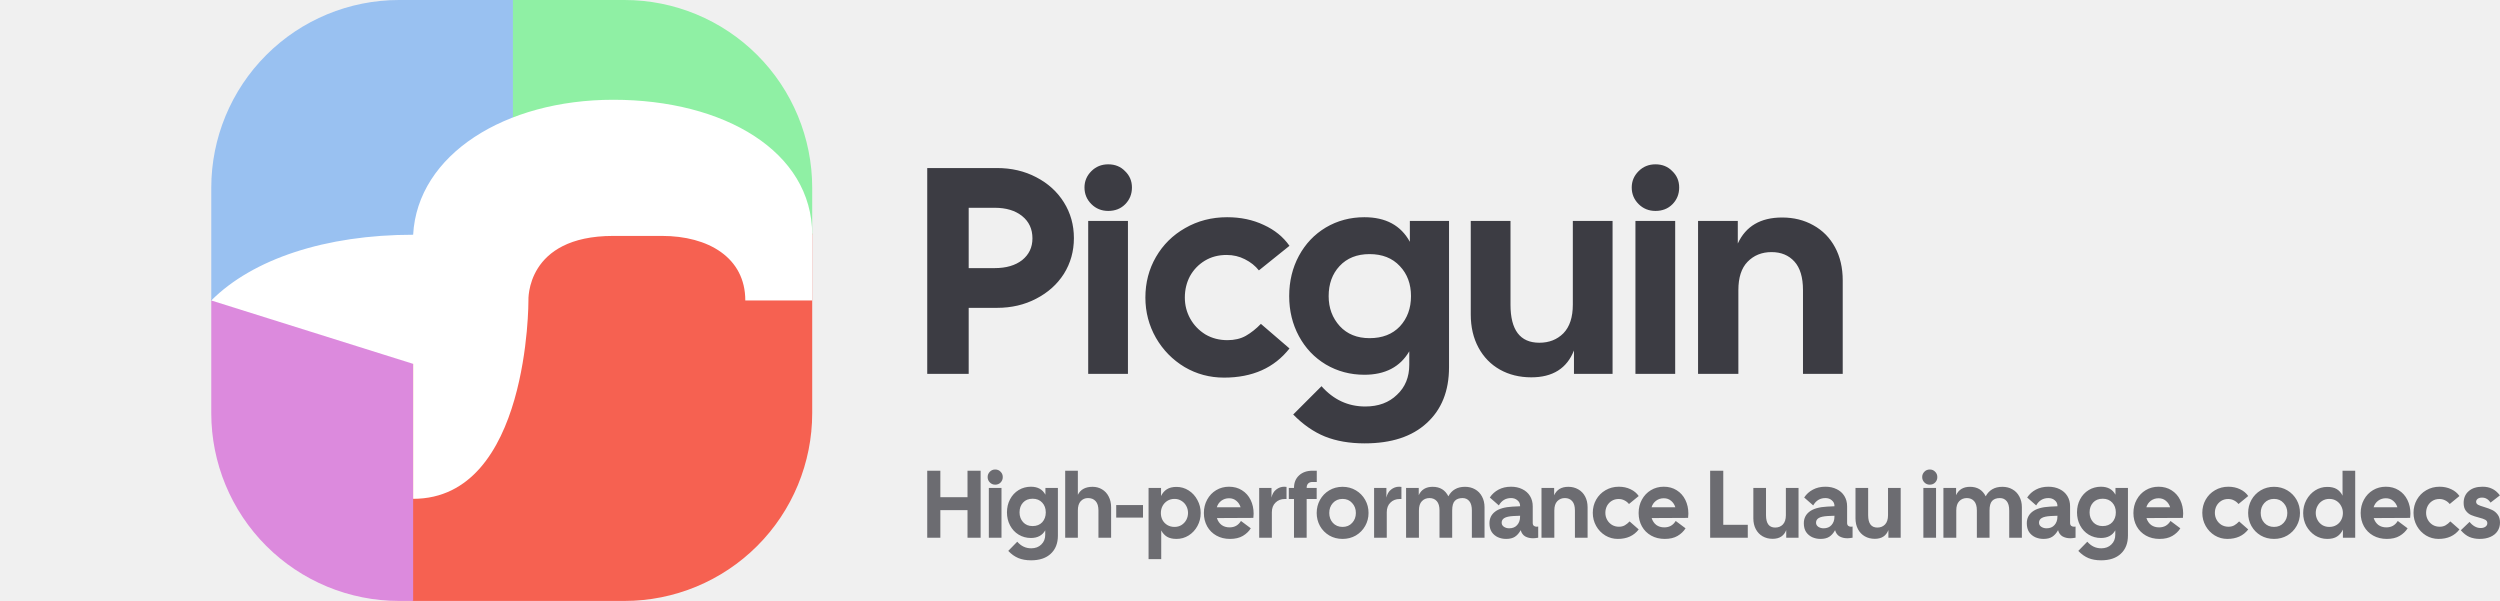
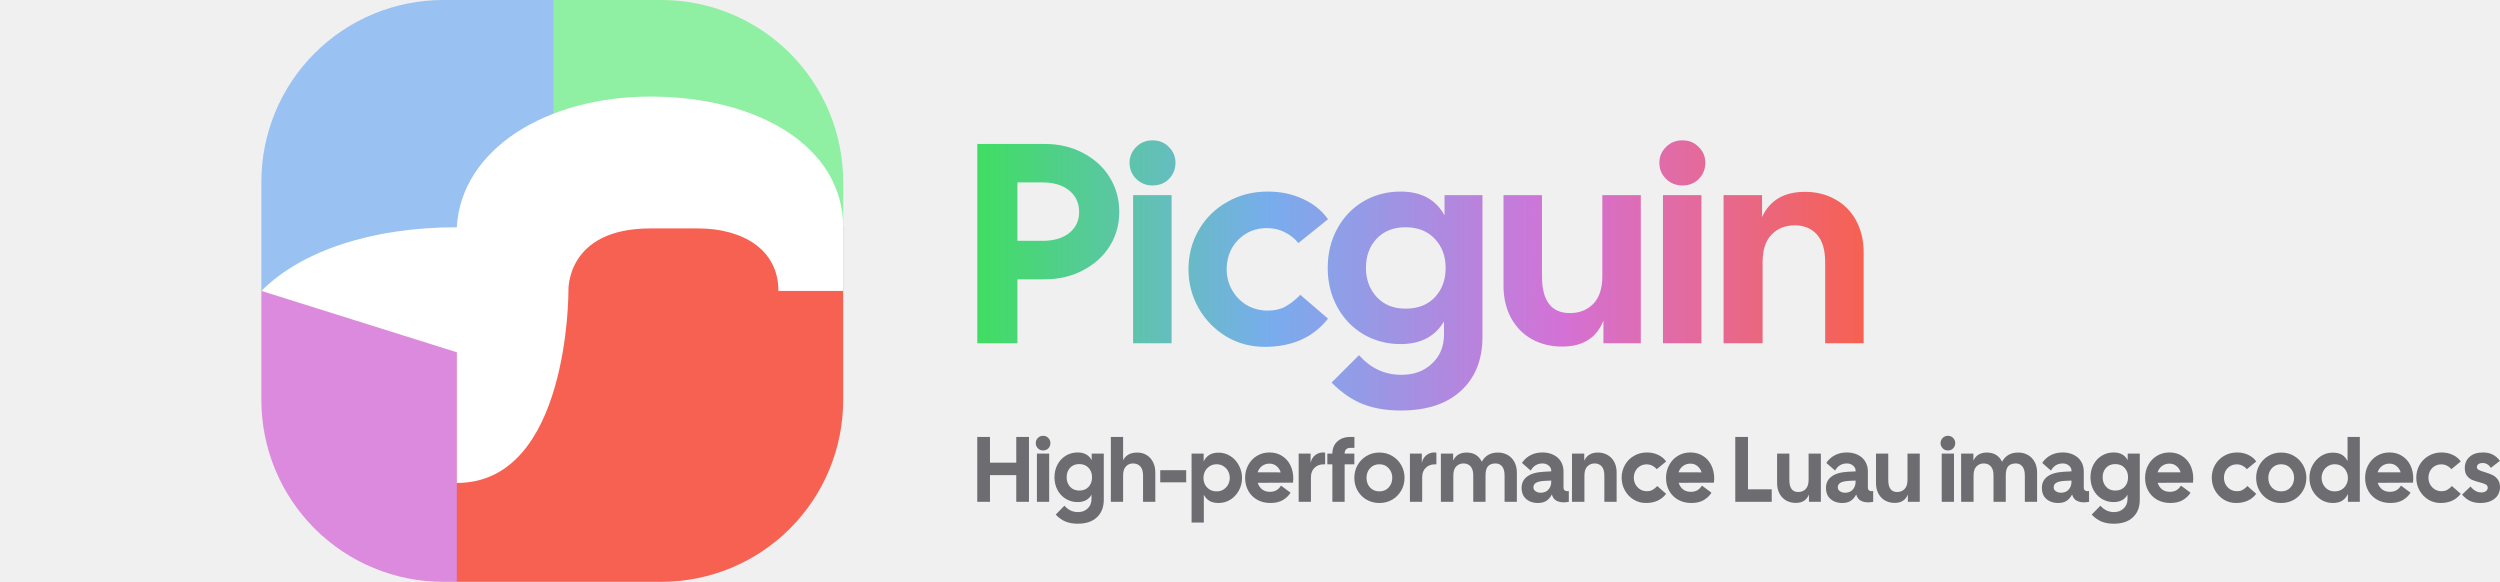
- <svg xmlns="http://www.w3.org/2000/svg" width="2130" height="512" version="1.1" viewBox="0 0 2130 512" xml:space="preserve">
-   <g id="logo" transform="matrix(.25 0 0 .25 180 0)" stroke-miterlimit="2" stroke-width="0">
+ <svg xmlns="http://www.w3.org/2000/svg" width="2200" height="512" version="1.1" viewBox="0 0 2200 512" xml:space="preserve">
+   <defs>
+     <linearGradient id="linearGradient3" x1="860" x2="1640" y1="242.38" y2="242.38" gradientUnits="userSpaceOnUse">
+       <stop stop-color="#40dd62" offset="0" />
+       <stop stop-color="#78aded" offset=".33" />
+       <stop stop-color="#d471d6" offset=".66" />
+       <stop stop-color="#f66151" offset="1" />
+     </linearGradient>
+   </defs>
+   <g id="logo" transform="matrix(.25 0 0 .25 230 0)" stroke-miterlimit="2" stroke-width="0">
    <g id="channels">
      <path d="m684 796v1252h724c169.74 0 332.53-67.428 452.55-187.45 120.02-120.02 187.45-282.81 187.45-452.55v-612z" fill="#f66151" style="paint-order:markers stroke fill" />
      <path d="m0 1020v388c0 169.74 67.428 332.53 187.45 452.55 120.02 120.02 282.81 187.45 452.55 187.45h48v-1028z" fill="#dc8add" style="paint-order:markers stroke fill" />
      <path d="m1024 0v800h1024v-160c0-169.74-67.428-332.53-187.45-452.55-120.02-120.02-282.81-187.45-452.55-187.45z" fill="#8ff0a4" style="paint-order:markers stroke fill" />
      <path d="m 0,640 v 384 H 1028 V 0 H 640 C 470.26,0 307.47,67.428 187.45,187.45 67.43,307.47 0,470.26 0,640 Z" fill="#99c1f1" style="paint-order:markers stroke fill" />
    </g>
    <path id="icon" d="m1370 340c-368.6 0-667.09 186.39-682 460-298.48 0-546.69 82.692-688 224l688 216v460c396.37 0 392.89-676 392.89-676s-10.426-220 289.11-220h166c157.58 0 284 73.647 284 220h228v-224c0-283.65-299.8-460-678-460z" fill="#fff" style="paint-order:markers stroke fill" />
  </g>
-   <path id="tagline" transform="scale(.98964 1.0105)" d="m798.27 396.88h11.297v22.358h23.378v-22.358h11.297v56.483h-11.297v-23.221h-23.378v23.221h-11.297zm53.031 14.513h10.904v41.97h-10.904zm5.491-2.746q-2.746 0-4.628-1.883t-1.883-4.55q0-2.589 1.883-4.472 1.883-1.883 4.628-1.883 2.824 0 4.628 1.883 1.883 1.804 1.883 4.472 0 2.746-1.883 4.628-1.804 1.804-4.628 1.804zm30.83 63.779q-6.197 0-10.904-1.883-4.628-1.883-8.708-6.041l7.766-7.766q4.942 5.57 12.003 5.57 5.413 0 8.708-3.216 3.373-3.138 3.373-8.237v-3.687q-3.765 6.433-12.316 6.433-5.805 0-10.591-2.824-4.707-2.824-7.374-7.766-2.667-4.942-2.667-10.983 0-6.119 2.667-11.061t7.374-7.766q4.785-2.824 10.591-2.824 8.786 0 12.473 6.747v-5.727h10.747v40.166q0 9.728-6.119 15.298-6.041 5.57-17.023 5.57zm1.334-28.869q5.256 0 8.316-3.216 3.059-3.295 3.059-8.316t-3.059-8.237q-3.059-3.295-8.316-3.295-5.178 0-8.237 3.295-2.981 3.216-2.981 8.237 0 4.864 3.059 8.237 3.059 3.295 8.159 3.295zm28.085-46.677h10.904v20.318q3.452-6.747 12.63-6.747 4.55 0 8.159 2.118 3.687 2.118 5.727 6.041 2.118 3.922 2.118 9.1v25.653h-10.904v-22.985q0-5.256-2.432-7.845-2.353-2.589-6.59-2.589-3.765 0-6.276 2.667-2.432 2.589-2.432 7.766v22.985h-10.904zm43.931 28.948h23.064v10.591h-23.064zm27.849-14.435h10.747v6.825q1.804-3.687 4.942-5.648 3.216-2.04 8.394-2.04 5.648 0 10.434 2.981 4.785 2.981 7.531 8.08 2.824 5.021 2.824 10.983t-2.824 10.983q-2.746 4.942-7.531 7.923-4.785 2.903-10.434 2.903-5.021 0-8.159-1.804-3.138-1.883-5.021-5.335v24.162h-10.904zm22.358 32.87q3.373 0 5.962-1.569 2.667-1.647 4.158-4.315 1.49-2.746 1.49-5.884 0-3.216-1.49-5.884-1.491-2.746-4.158-4.315-2.589-1.647-5.962-1.647-3.53 0-6.197 1.647-2.667 1.647-4.158 4.393-1.412 2.667-1.412 5.884t1.412 5.884q1.49 2.667 4.158 4.236 2.667 1.569 6.197 1.569zm47.775 10.12q-6.668 0-11.767-2.824t-7.923-7.766q-2.824-5.021-2.824-11.218 0-6.276 2.824-11.297 2.824-5.099 7.766-8.002 4.942-2.903 11.061-2.903 6.354 0 11.14 2.981 4.864 2.981 7.453 8.159t2.589 11.532q0 1.804-0.235 3.609l-31.38 0.157q1.255 3.765 4.001 5.805 2.824 2.04 6.904 2.04 3.216 0 5.648-1.334t4.158-4.079l8.472 6.197q-2.432 3.844-6.904 6.433-4.393 2.51-10.983 2.51zm9.1-26.673q-1.02-3.295-3.609-5.413-2.589-2.197-6.354-2.197-3.766 0-6.668 2.118-2.824 2.118-3.844 5.491zm16.004-16.317h10.59v8.159q0.941-4.393 4.001-6.747 3.138-2.432 6.982-2.432 0.706 0 1.961 0.157v10.198h-1.49q-4.864 0-8.002 3.059-3.138 2.981-3.138 8.159v21.417h-10.904zm29.967 0q0-6.59 4.315-10.512 4.393-4.001 11.61-4.001h3.687v9.492h-3.687q-2.432 0-3.765 1.334-1.255 1.255-1.255 3.687h8.629v9.335h-8.629v32.635h-10.904v-32.635h-4.472v-9.335zm41.813 42.99q-6.354 0-11.454-2.903-5.099-2.981-8.002-8.002-2.824-5.021-2.824-10.983t2.824-10.983q2.903-5.099 8.002-8.08 5.099-2.981 11.454-2.981 6.354 0 11.454 2.981 5.099 2.981 8.002 8.002 2.903 5.021 2.903 11.061 0 5.962-2.903 10.983-2.903 5.021-8.002 8.002-5.099 2.903-11.454 2.903zm0-10.12q5.099 0 8.237-3.373 3.216-3.373 3.216-8.394 0-5.021-3.216-8.394-3.138-3.452-8.237-3.452-5.099 0-8.316 3.452-3.138 3.373-3.138 8.394 0 5.021 3.138 8.394 3.216 3.373 8.316 3.373zm27.143-32.87h10.591v8.159q0.941-4.393 4.001-6.747 3.138-2.432 6.982-2.432 0.706 0 1.961 0.157v10.198h-1.49q-4.864 0-8.002 3.059-3.138 2.981-3.138 8.159v21.417h-10.904zm27.536 0h10.904v6.119q3.295-7.06 12.003-7.06 9.414 0 13.493 8.002 2.197-4.001 5.727-5.962 3.53-2.04 8.629-2.04 4.864 0 8.629 2.118 3.844 2.118 5.962 6.041 2.197 3.922 2.197 9.1v25.653h-10.904v-22.985q0-5.256-2.197-7.845-2.196-2.589-5.805-2.589-4.393 0-6.668 2.353t-2.275 8.08v22.985h-10.904v-22.985q0-5.256-2.353-7.845-2.353-2.589-6.276-2.589-4.001 0-6.59 2.667-2.51 2.589-2.51 7.766v22.985h-11.061zm86.137 42.99q-3.765 0-7.06-1.412-3.295-1.49-5.335-4.393-1.961-2.981-1.961-7.374 0-6.197 4.864-9.806 4.864-3.687 14.984-4.236l6.511-0.314v-0.471q0-2.746-2.275-4.55-2.197-1.883-5.491-1.883-6.904 0-10.512 6.197l-7.766-6.668q2.903-4.315 7.531-6.668 4.628-2.432 10.748-2.432 5.413 0 9.649 2.04 4.315 2.04 6.668 5.805 2.353 3.765 2.353 8.629v14.042q0 1.726 1.02 2.51 1.02 0.706 2.432 0.706 0.471 0 1.255-0.157v9.414q-2.824 0.471-4.472 0.471-3.844 0-6.747-1.569-2.824-1.647-3.844-5.256-2.118 3.765-5.021 5.57-2.824 1.804-7.531 1.804zm2.589-8.943q4.472 0 6.904-2.746 2.51-2.746 2.51-6.982v-0.863l-5.727 0.235q-5.491 0.314-7.845 1.726-2.275 1.334-2.275 3.922 0 2.118 1.961 3.452 2.04 1.255 4.471 1.255zm27.849-34.047h10.904v6.197q3.295-7.139 12.16-7.139 4.785 0 8.551 2.118 3.844 2.118 5.962 6.041t2.118 9.1v25.653h-10.904v-22.985q0-5.256-2.353-7.845t-6.276-2.589q-4.001 0-6.59 2.667-2.51 2.589-2.51 7.766v22.985h-11.061zm65.74 42.99q-5.884 0-10.826-2.903-4.942-2.981-7.845-8.002-2.903-5.099-2.903-11.061 0-6.119 2.903-11.14 2.903-5.021 8.002-7.923 5.178-2.981 11.532-2.981 5.57 0 10.041 2.118 4.472 2.04 7.06 5.727l-8.394 6.747q-1.491-1.883-3.844-3.059-2.275-1.177-5.021-1.177-3.373 0-5.962 1.569-2.589 1.569-4.079 4.236-1.412 2.667-1.412 5.884 0 3.138 1.491 5.805 1.49 2.667 4.158 4.315 2.667 1.569 6.04 1.569 2.903 0 5.021-1.177 2.197-1.255 4.158-3.295l7.845 6.747q-6.276 8.002-17.965 8.002zm40.401 0q-6.668 0-11.767-2.824t-7.923-7.766q-2.824-5.021-2.824-11.218 0-6.276 2.824-11.297 2.824-5.099 7.766-8.002 4.942-2.903 11.061-2.903 6.354 0 11.14 2.981 4.864 2.981 7.453 8.159t2.589 11.532q0 1.804-0.235 3.609l-31.38 0.157q1.255 3.765 4.001 5.805 2.824 2.04 6.904 2.04 3.216 0 5.648-1.334t4.158-4.079l8.472 6.197q-2.432 3.844-6.904 6.433-4.393 2.51-10.983 2.51zm9.1-26.673q-1.02-3.295-3.609-5.413-2.589-2.197-6.354-2.197-3.766 0-6.668 2.118-2.824 2.118-3.844 5.491zm29.968-30.83h11.297v45.579h21.103v10.904h-32.399zm53.816 57.425q-4.864 0-8.629-2.118-3.766-2.118-5.884-6.041t-2.118-9.1v-25.653h10.904v22.985q0 10.434 7.923 10.434 4.001 0 6.59-2.589 2.589-2.667 2.589-7.845v-22.985h10.904v41.97h-10.591v-6.433q-2.903 7.374-11.689 7.374zm41.186 0.078q-3.765 0-7.06-1.412-3.295-1.49-5.335-4.393-1.961-2.981-1.961-7.374 0-6.197 4.864-9.806 4.864-3.687 14.984-4.236l6.511-0.314v-0.471q0-2.746-2.275-4.55-2.196-1.883-5.491-1.883-6.904 0-10.512 6.197l-7.766-6.668q2.903-4.315 7.531-6.668 4.628-2.432 10.748-2.432 5.413 0 9.649 2.04 4.315 2.04 6.668 5.805 2.353 3.765 2.353 8.629v14.042q0 1.726 1.02 2.51 1.02 0.706 2.432 0.706 0.471 0 1.255-0.157v9.414q-2.824 0.471-4.472 0.471-3.844 0-6.747-1.569-2.824-1.647-3.844-5.256-2.118 3.765-5.021 5.57-2.824 1.804-7.531 1.804zm2.589-8.943q4.472 0 6.904-2.746 2.51-2.746 2.51-6.982v-0.863l-5.727 0.235q-5.491 0.314-7.845 1.726-2.275 1.334-2.275 3.922 0 2.118 1.961 3.452 2.04 1.255 4.472 1.255zm44.167 8.865q-4.864 0-8.629-2.118-3.766-2.118-5.884-6.041t-2.118-9.1v-25.653h10.904v22.985q0 10.434 7.923 10.434 4.001 0 6.59-2.589 2.589-2.667 2.589-7.845v-22.985h10.904v41.97h-10.591v-6.433q-2.903 7.374-11.689 7.374zm41.813-42.911h10.904v41.97h-10.904zm5.491-2.746q-2.746 0-4.628-1.883t-1.883-4.55q0-2.589 1.883-4.472 1.883-1.883 4.628-1.883 2.824 0 4.628 1.883 1.883 1.804 1.883 4.472 0 2.746-1.883 4.628-1.804 1.804-4.628 1.804zm11.767 2.746h10.904v6.119q3.295-7.06 12.003-7.06 9.414 0 13.493 8.002 2.196-4.001 5.727-5.962 3.53-2.04 8.629-2.04 4.864 0 8.629 2.118 3.844 2.118 5.962 6.041 2.196 3.922 2.196 9.1v25.653h-10.904v-22.985q0-5.256-2.197-7.845t-5.805-2.589q-4.393 0-6.668 2.353t-2.275 8.08v22.985h-10.904v-22.985q0-5.256-2.353-7.845-2.353-2.589-6.276-2.589-4.001 0-6.59 2.667-2.51 2.589-2.51 7.766v22.985h-11.061zm86.137 42.99q-3.765 0-7.06-1.412-3.295-1.49-5.335-4.393-1.961-2.981-1.961-7.374 0-6.197 4.864-9.806 4.864-3.687 14.984-4.236l6.511-0.314v-0.471q0-2.746-2.275-4.55-2.197-1.883-5.491-1.883-6.904 0-10.512 6.197l-7.766-6.668q2.903-4.315 7.531-6.668 4.628-2.432 10.748-2.432 5.413 0 9.649 2.04 4.315 2.04 6.668 5.805 2.353 3.765 2.353 8.629v14.042q0 1.726 1.02 2.51 1.02 0.706 2.432 0.706 0.471 0 1.255-0.157v9.414q-2.824 0.471-4.472 0.471-3.844 0-6.747-1.569-2.824-1.647-3.844-5.256-2.118 3.765-5.021 5.57-2.824 1.804-7.531 1.804zm2.589-8.943q4.472 0 6.904-2.746 2.51-2.746 2.51-6.982v-0.863l-5.727 0.235q-5.491 0.314-7.845 1.726-2.275 1.334-2.275 3.922 0 2.118 1.961 3.452 2.04 1.255 4.471 1.255zm46.991 26.986q-6.197 0-10.904-1.883-4.628-1.883-8.708-6.041l7.766-7.766q4.942 5.57 12.003 5.57 5.413 0 8.708-3.216 3.373-3.138 3.373-8.237v-3.687q-3.765 6.433-12.316 6.433-5.805 0-10.591-2.824-4.707-2.824-7.374-7.766-2.667-4.942-2.667-10.983 0-6.119 2.667-11.061 2.667-4.942 7.374-7.766 4.785-2.824 10.591-2.824 8.786 0 12.473 6.747v-5.727h10.748v40.166q0 9.728-6.119 15.298-6.041 5.57-17.023 5.57zm1.334-28.869q5.256 0 8.316-3.216 3.059-3.295 3.059-8.316t-3.059-8.237q-3.059-3.295-8.316-3.295-5.178 0-8.237 3.295-2.981 3.216-2.981 8.237 0 4.864 3.059 8.237 3.059 3.295 8.159 3.295zm49.03 10.826q-6.668 0-11.767-2.824-5.099-2.824-7.923-7.766-2.824-5.021-2.824-11.218 0-6.276 2.824-11.297 2.824-5.099 7.766-8.002 4.942-2.903 11.061-2.903 6.354 0 11.14 2.981 4.864 2.981 7.453 8.159t2.589 11.532q0 1.804-0.235 3.609l-31.38 0.157q1.255 3.765 4.001 5.805 2.824 2.04 6.904 2.04 3.216 0 5.648-1.334 2.432-1.334 4.158-4.079l8.473 6.197q-2.432 3.844-6.904 6.433-4.393 2.51-10.983 2.51zm9.1-26.673q-1.02-3.295-3.609-5.413-2.589-2.197-6.354-2.197-3.765 0-6.668 2.118-2.824 2.118-3.844 5.491zm49.266 26.673q-5.884 0-10.826-2.903-4.942-2.981-7.845-8.002-2.903-5.099-2.903-11.061 0-6.119 2.903-11.14 2.903-5.021 8.002-7.923 5.178-2.981 11.532-2.981 5.57 0 10.041 2.118 4.472 2.04 7.06 5.727l-8.394 6.747q-1.491-1.883-3.844-3.059-2.275-1.177-5.021-1.177-3.373 0-5.962 1.569-2.589 1.569-4.079 4.236-1.412 2.667-1.412 5.884 0 3.138 1.491 5.805 1.49 2.667 4.158 4.315 2.667 1.569 6.04 1.569 2.903 0 5.021-1.177 2.197-1.255 4.158-3.295l7.845 6.747q-6.276 8.002-17.965 8.002zm40.166 0q-6.354 0-11.454-2.903-5.099-2.981-8.002-8.002-2.824-5.021-2.824-10.983t2.824-10.983q2.903-5.099 8.002-8.08 5.099-2.981 11.454-2.981 6.354 0 11.454 2.981 5.099 2.981 8.002 8.002 2.903 5.021 2.903 11.061 0 5.962-2.903 10.983-2.903 5.021-8.002 8.002-5.099 2.903-11.454 2.903zm0-10.12q5.099 0 8.237-3.373 3.216-3.373 3.216-8.394 0-5.021-3.216-8.394-3.138-3.452-8.237-3.452-5.099 0-8.316 3.452-3.138 3.373-3.138 8.394 0 5.021 3.138 8.394 3.216 3.373 8.316 3.373zm45.814 10.12q-5.648 0-10.434-2.903-4.707-2.981-7.531-7.923-2.746-5.021-2.746-10.983t2.746-10.983q2.824-5.099 7.531-8.08 4.785-2.981 10.434-2.981 5.099 0 8.237 1.883 3.138 1.883 4.942 5.491v-21.024h10.904v56.483h-10.591v-6.825q-1.804 3.765-5.021 5.805-3.138 2.04-8.473 2.04zm1.726-10.12q3.53 0 6.197-1.569 2.667-1.569 4.079-4.236 1.49-2.667 1.49-5.884t-1.49-5.884q-1.412-2.746-4.079-4.393-2.667-1.647-6.197-1.647-3.373 0-6.041 1.647-2.589 1.569-4.079 4.315-1.49 2.667-1.49 5.884 0 3.138 1.49 5.884 1.49 2.667 4.079 4.315 2.667 1.569 6.041 1.569zm49.58 10.12q-6.668 0-11.767-2.824-5.099-2.824-7.923-7.766-2.824-5.021-2.824-11.218 0-6.276 2.824-11.297 2.824-5.099 7.766-8.002 4.942-2.903 11.061-2.903 6.354 0 11.14 2.981 4.864 2.981 7.453 8.159t2.589 11.532q0 1.804-0.235 3.609l-31.38 0.157q1.255 3.765 4.001 5.805 2.824 2.04 6.904 2.04 3.216 0 5.648-1.334t4.158-4.079l8.473 6.197q-2.432 3.844-6.904 6.433-4.393 2.51-10.983 2.51zm9.1-26.673q-1.02-3.295-3.609-5.413-2.589-2.197-6.354-2.197-3.765 0-6.668 2.118-2.824 2.118-3.844 5.491zm35.459 26.673q-5.884 0-10.826-2.903-4.942-2.981-7.845-8.002-2.903-5.099-2.903-11.061 0-6.119 2.903-11.14 2.903-5.021 8.002-7.923 5.178-2.981 11.532-2.981 5.57 0 10.042 2.118 4.471 2.04 7.06 5.727l-8.394 6.747q-1.49-1.883-3.844-3.059-2.275-1.177-5.021-1.177-3.373 0-5.962 1.569-2.589 1.569-4.079 4.236-1.412 2.667-1.412 5.884 0 3.138 1.49 5.805 1.491 2.667 4.158 4.315 2.667 1.569 6.041 1.569 2.903 0 5.021-1.177 2.197-1.255 4.158-3.295l7.845 6.747q-6.276 8.002-17.965 8.002zm35.38 0q-4.864 0-8.865-1.647-3.922-1.726-7.374-5.648l7.531-7.06q2.04 2.51 4.472 3.844t5.021 1.334 4.158-1.098q1.647-1.177 1.647-2.981 0-1.961-1.804-2.903-1.726-0.941-5.57-1.883-4.001-1.02-6.668-2.118-2.589-1.177-4.472-3.609t-1.883-6.59q0-6.197 4.315-9.885 4.315-3.765 11.924-3.765 4.785 0 8.316 1.726 3.609 1.647 6.668 5.57l-8.08 6.119q-1.49-2.275-3.295-3.216-1.726-1.02-4.001-1.02-2.353 0-3.766 1.02-1.334 1.02-1.334 2.51 0 1.569 1.647 2.51 1.647 0.863 5.256 1.883 4.236 1.255 6.904 2.51 2.746 1.255 4.707 3.844 2.04 2.589 2.04 6.747 0 4.079-2.118 7.217t-6.119 4.864q-3.922 1.726-9.257 1.726z" direction="rtl" fill="#3c3c43" fill-opacity=".733" stroke-miterlimit="2" stroke-width="0" style="font-feature-settings:'ss03';paint-order:markers stroke fill" aria-label="High-performance Luau image codecs" />
-   <path id="title" d="m790 143.17h59.438q18.513 0 33.373 7.795 15.103 7.795 23.629 21.437 8.526 13.641 8.526 30.45 0 16.808-8.526 30.45-8.526 13.398-23.629 21.193-14.859 7.795-33.373 7.795h-24.116v56.271h-35.322zm57.489 85.259q14.616 0 23.385-6.821 8.77-7.064 8.77-18.513 0-11.936-8.77-19.001t-23.385-7.064h-22.167v51.399zm79.657-40.194h33.86v130.32h-33.86zm17.052-8.526q-8.526 0-14.372-5.846-5.846-5.846-5.846-14.129 0-8.039 5.846-13.885 5.846-5.846 14.372-5.846 8.77 0 14.372 5.846 5.846 5.603 5.846 13.885 0 8.526-5.846 14.372-5.603 5.603-14.372 5.603zm98.657 142.02q-18.27 0-33.616-9.013-15.347-9.257-24.36-24.847-9.013-15.834-9.013-34.347 0-19.001 9.013-34.591 9.013-15.59 24.847-24.603 16.078-9.257 35.809-9.257 17.296 0 31.18 6.577 13.885 6.334 21.924 17.783l-26.065 20.949q-4.628-5.846-11.936-9.5-7.064-3.654-15.59-3.654-10.475 0-18.513 4.872-8.039 4.872-12.667 13.154-4.385 8.282-4.385 18.27 0 9.744 4.628 18.026 4.628 8.282 12.911 13.398 8.282 4.872 18.757 4.872 9.013 0 15.59-3.654 6.821-3.898 12.911-10.231l24.36 20.949q-19.488 24.847-55.784 24.847zm119.85 56.028q-19.244 0-33.86-5.846-14.372-5.846-27.039-18.757l24.116-24.116q15.347 17.295 37.27 17.295 16.808 0 27.039-9.988 10.475-9.744 10.475-25.578v-11.449q-11.693 19.975-38.245 19.975-18.026 0-32.886-8.77-14.616-8.77-22.898-24.116-8.282-15.347-8.282-34.104 0-19.001 8.282-34.347 8.282-15.347 22.898-24.116 14.86-8.77 32.886-8.77 27.283 0 38.732 20.949v-17.783h33.373v124.72q0 30.206-19.001 47.502-18.757 17.295-52.861 17.295zm4.141-89.644q16.321 0 25.821-9.988 9.5-10.231 9.5-25.821t-9.5-25.578q-9.5-10.231-25.821-10.231-16.077 0-25.578 10.231-9.257 9.988-9.257 25.578 0 15.103 9.5 25.578 9.5 10.231 25.334 10.231zm137.88 33.373q-15.103 0-26.796-6.577t-18.27-18.757q-6.577-12.18-6.577-28.257v-79.657h33.86v71.374q0 32.399 24.603 32.399 12.424 0 20.462-8.039 8.039-8.282 8.039-24.36v-71.374h33.86v130.32h-32.886v-19.975q-9.013 22.898-36.296 22.898zm88.67-133.25h33.86v130.32h-33.86zm17.052-8.526q-8.526 0-14.372-5.846-5.846-5.846-5.846-14.129 0-8.039 5.846-13.885 5.846-5.846 14.372-5.846 8.77 0 14.372 5.846 5.846 5.603 5.846 13.885 0 8.526-5.846 14.372-5.603 5.603-14.372 5.603zm36.296 8.526h33.86v19.244q10.231-22.167 37.758-22.167 14.86 0 26.552 6.577 11.936 6.577 18.513 18.757 6.577 12.18 6.577 28.257v79.657h-33.86v-71.374q0-16.321-7.308-24.36-7.308-8.039-19.488-8.039-12.424 0-20.462 8.282-7.795 8.039-7.795 24.116v71.374h-34.347z" direction="rtl" fill="#3c3c43" stroke-miterlimit="2" stroke-width="0" style="font-feature-settings:'ss03';paint-order:markers stroke fill" aria-label="Picguin" />
+   <path id="tagline" d="m860 384.53h11.18v22.592h23.136v-22.592h11.18v57.074h-11.18v-23.464h-23.136v23.464h-11.18zm52.482 14.665h10.791v42.409h-10.791zm5.434-2.775q-2.717 0-4.58-1.903-1.863-1.903-1.863-4.598 0-2.616 1.863-4.518 1.863-1.903 4.58-1.903 2.795 0 4.58 1.903 1.863 1.823 1.863 4.518 0 2.774-1.863 4.677-1.786 1.823-4.58 1.823zm30.511 64.446q-6.133 0-10.791-1.903-4.58-1.903-8.618-6.104l7.686-7.848q4.891 5.628 11.878 5.628 5.357 0 8.618-3.25 3.338-3.171 3.338-8.323v-3.726q-3.727 6.5-12.189 6.5-5.745 0-10.481-2.854-4.658-2.854-7.298-7.848-2.64-4.994-2.64-11.098 0-6.183 2.64-11.177 2.64-4.994 7.298-7.848 4.736-2.854 10.481-2.854 8.695 0 12.344 6.817v-5.787h10.636v40.586q0 9.829-6.056 15.458-5.978 5.628-16.847 5.628zm1.32-29.171q5.202 0 8.229-3.25 3.028-3.329 3.028-8.403 0-5.073-3.028-8.323-3.028-3.329-8.229-3.329-5.124 0-8.152 3.329-2.95 3.25-2.95 8.323 0 4.915 3.028 8.323 3.028 3.329 8.074 3.329zm27.794-47.166h10.791v20.531q3.416-6.817 12.499-6.817 4.503 0 8.074 2.14 3.649 2.14 5.667 6.104 2.096 3.963 2.096 9.195v25.921h-10.791v-23.226q0-5.311-2.407-7.927-2.329-2.616-6.521-2.616-3.727 0-6.211 2.695-2.407 2.616-2.407 7.848v23.226h-10.791zm43.476 29.251h22.825v10.701h-22.825zm27.561-14.586h10.636v6.896q1.786-3.726 4.891-5.707 3.183-2.061 8.307-2.061 5.59 0 10.326 3.012 4.736 3.012 7.453 8.165 2.795 5.073 2.795 11.098 0 6.024-2.795 11.098-2.717 4.994-7.453 8.006-4.736 2.933-10.326 2.933-4.969 0-8.074-1.823-3.106-1.903-4.969-5.39v24.415h-10.791zm22.126 33.214q3.338 0 5.9-1.585 2.639-1.665 4.115-4.36 1.475-2.774 1.475-5.945 0-3.25-1.475-5.945-1.475-2.774-4.115-4.36-2.562-1.665-5.9-1.665-3.494 0-6.133 1.665-2.64 1.665-4.115 4.439-1.397 2.695-1.397 5.945 0 3.25 1.397 5.945 1.475 2.695 4.115 4.281 2.64 1.585 6.133 1.585zm47.28 10.226q-6.599 0-11.645-2.854-5.046-2.854-7.841-7.848-2.795-5.073-2.795-11.336 0-6.342 2.795-11.415 2.795-5.152 7.686-8.085t10.947-2.933q6.288 0 11.024 3.012 4.813 3.012 7.375 8.244 2.562 5.232 2.562 11.653 0 1.823-0.233 3.646l-31.054 0.159q1.242 3.805 3.959 5.866 2.795 2.061 6.832 2.061 3.183 0 5.59-1.348 2.407-1.348 4.115-4.122l8.385 6.262q-2.407 3.884-6.832 6.5-4.348 2.537-10.869 2.537zm9.006-26.952q-1.009-3.329-3.571-5.47-2.562-2.22-6.288-2.22-3.727 0-6.599 2.14-2.795 2.14-3.804 5.549zm15.838-16.488h10.481v8.244q0.932-4.439 3.959-6.817 3.106-2.457 6.91-2.457 0.699 0 1.941 0.159v10.305h-1.475q-4.814 0-7.919 3.091-3.106 3.012-3.106 8.244v21.641h-10.791zm29.657 0q0-6.659 4.27-10.622 4.348-4.043 11.49-4.043h3.649v9.592h-3.649q-2.407 0-3.727 1.348-1.242 1.268-1.242 3.726h8.54v9.433h-8.54v32.976h-10.791v-32.976h-4.425v-9.433zm41.38 43.44q-6.288 0-11.335-2.933-5.046-3.012-7.919-8.085-2.795-5.073-2.795-11.098 0-6.024 2.795-11.098 2.873-5.152 7.919-8.165 5.046-3.012 11.335-3.012 6.289 0 11.335 3.012 5.046 3.012 7.919 8.085 2.873 5.073 2.873 11.177 0 6.024-2.873 11.098t-7.919 8.085q-5.046 2.933-11.335 2.933zm0-10.226q5.046 0 8.152-3.409 3.183-3.409 3.183-8.482t-3.183-8.482q-3.106-3.488-8.152-3.488-5.046 0-8.229 3.488-3.106 3.409-3.106 8.482t3.106 8.482q3.183 3.409 8.229 3.409zm26.862-33.214h10.481v8.244q0.932-4.439 3.959-6.817 3.106-2.457 6.91-2.457 0.699 0 1.941 0.159v10.305h-1.475q-4.814 0-7.919 3.091-3.106 3.012-3.106 8.244v21.641h-10.792zm27.25 0h10.791v6.183q3.261-7.134 11.878-7.134 9.316 0 13.353 8.085 2.174-4.043 5.668-6.024 3.494-2.061 8.54-2.061 4.814 0 8.54 2.14 3.804 2.14 5.9 6.104 2.174 3.963 2.174 9.195v25.921h-10.791v-23.226q0-5.311-2.174-7.927-2.174-2.616-5.745-2.616-4.348 0-6.599 2.378-2.251 2.378-2.251 8.165v23.226h-10.791v-23.226q0-5.311-2.329-7.927-2.329-2.616-6.211-2.616-3.959 0-6.521 2.695-2.484 2.616-2.484 7.848v23.226h-10.947zm85.244 43.44q-3.727 0-6.987-1.427-3.261-1.506-5.279-4.439-1.941-3.012-1.941-7.451 0-6.262 4.813-9.909 4.814-3.726 14.829-4.281l6.444-0.317v-0.476q0-2.774-2.252-4.598-2.174-1.903-5.434-1.903-6.832 0-10.403 6.262l-7.686-6.738q2.873-4.36 7.453-6.738 4.58-2.457 10.636-2.457 5.357 0 9.549 2.061 4.27 2.061 6.599 5.866 2.329 3.805 2.329 8.72v14.189q0 1.744 1.009 2.537 1.009 0.713 2.407 0.713 0.466 0 1.242-0.159v9.512q-2.795 0.476-4.425 0.476-3.804 0-6.677-1.585-2.795-1.665-3.804-5.311-2.096 3.805-4.969 5.628-2.795 1.823-7.453 1.823zm2.562-9.037q4.425 0 6.832-2.774 2.484-2.774 2.484-7.055v-0.872l-5.668 0.238q-5.434 0.317-7.763 1.744-2.252 1.348-2.252 3.963 0 2.14 1.941 3.488 2.018 1.268 4.425 1.268zm27.561-34.403h10.791v6.262q3.261-7.214 12.034-7.214 4.736 0 8.462 2.14 3.804 2.14 5.9 6.104 2.096 3.963 2.096 9.195v25.921h-10.791v-23.226q0-5.311-2.329-7.927-2.329-2.616-6.211-2.616-3.959 0-6.521 2.695-2.484 2.616-2.484 7.848v23.226h-10.947zm65.059 43.44q-5.823 0-10.714-2.933-4.891-3.012-7.764-8.085-2.873-5.153-2.873-11.177 0-6.183 2.873-11.256 2.873-5.073 7.919-8.006 5.124-3.012 11.413-3.012 5.512 0 9.937 2.14 4.425 2.061 6.987 5.787l-8.307 6.817q-1.475-1.903-3.804-3.091-2.252-1.189-4.969-1.189-3.338 0-5.9 1.585-2.562 1.585-4.037 4.281-1.397 2.695-1.397 5.945 0 3.171 1.475 5.866 1.475 2.695 4.115 4.36 2.64 1.585 5.978 1.585 2.873 0 4.969-1.189 2.174-1.268 4.115-3.329l7.764 6.817q-6.211 8.085-17.779 8.085zm39.983 0q-6.599 0-11.645-2.854-5.046-2.854-7.841-7.848-2.795-5.073-2.795-11.336 0-6.342 2.795-11.415 2.795-5.152 7.686-8.085t10.947-2.933q6.288 0 11.024 3.012 4.813 3.012 7.375 8.244 2.562 5.232 2.562 11.653 0 1.823-0.233 3.646l-31.054 0.159q1.242 3.805 3.959 5.866 2.795 2.061 6.832 2.061 3.183 0 5.59-1.348 2.407-1.348 4.115-4.122l8.385 6.262q-2.407 3.884-6.832 6.5-4.348 2.537-10.869 2.537zm9.006-26.952q-1.009-3.329-3.571-5.47-2.562-2.22-6.288-2.22-3.727 0-6.599 2.14-2.795 2.14-3.804 5.549zm29.657-31.153h11.18v46.056h20.884v11.019h-32.064zm53.258 58.026q-4.814 0-8.54-2.14-3.727-2.14-5.823-6.104-2.096-3.963-2.096-9.195v-25.921h10.791v23.226q0 10.543 7.841 10.543 3.959 0 6.521-2.616 2.562-2.695 2.562-7.927v-23.226h10.791v42.409h-10.481v-6.5q-2.873 7.451-11.568 7.451zm40.759 0.079q-3.727 0-6.987-1.427-3.261-1.506-5.279-4.439-1.941-3.012-1.941-7.451 0-6.262 4.813-9.909 4.813-3.726 14.828-4.281l6.444-0.317v-0.476q0-2.775-2.252-4.598-2.174-1.903-5.434-1.903-6.832 0-10.403 6.262l-7.686-6.738q2.873-4.36 7.453-6.738 4.581-2.457 10.636-2.457 5.357 0 9.549 2.061 4.27 2.061 6.599 5.866 2.329 3.805 2.329 8.72v14.189q0 1.744 1.009 2.537 1.009 0.713 2.407 0.713 0.466 0 1.242-0.159v9.512q-2.795 0.476-4.425 0.476-3.804 0-6.677-1.585-2.795-1.665-3.804-5.311-2.096 3.805-4.969 5.628-2.795 1.823-7.453 1.823zm2.562-9.037q4.425 0 6.832-2.774 2.484-2.775 2.484-7.055v-0.872l-5.667 0.238q-5.435 0.317-7.764 1.744-2.251 1.348-2.251 3.963 0 2.14 1.941 3.488 2.018 1.268 4.425 1.268zm43.709 8.957q-4.814 0-8.54-2.14-3.727-2.14-5.823-6.104-2.096-3.963-2.096-9.195v-25.921h10.792v23.226q0 10.543 7.841 10.543 3.959 0 6.521-2.616 2.562-2.695 2.562-7.927v-23.226h10.791v42.409h-10.481v-6.5q-2.873 7.451-11.568 7.451zm41.38-43.361h10.791v42.409h-10.791zm5.434-2.774q-2.717 0-4.58-1.903-1.863-1.903-1.863-4.598 0-2.616 1.863-4.518 1.863-1.903 4.58-1.903 2.795 0 4.581 1.903 1.863 1.823 1.863 4.518 0 2.774-1.863 4.677-1.786 1.823-4.581 1.823zm11.645 2.774h10.791v6.183q3.261-7.134 11.878-7.134 9.316 0 13.353 8.085 2.174-4.043 5.667-6.024 3.494-2.061 8.54-2.061 4.813 0 8.54 2.14 3.804 2.14 5.9 6.104 2.174 3.963 2.174 9.195v25.921h-10.791v-23.226q0-5.311-2.174-7.927-2.174-2.616-5.745-2.616-4.348 0-6.599 2.378-2.251 2.378-2.251 8.165v23.226h-10.791v-23.226q0-5.311-2.329-7.927t-6.211-2.616q-3.959 0-6.521 2.695-2.484 2.616-2.484 7.848v23.226h-10.947zm85.244 43.44q-3.727 0-6.987-1.427-3.261-1.506-5.279-4.439-1.941-3.012-1.941-7.451 0-6.262 4.814-9.909 4.814-3.726 14.828-4.281l6.444-0.317v-0.476q0-2.775-2.251-4.598-2.174-1.903-5.435-1.903-6.832 0-10.403 6.262l-7.686-6.738q2.873-4.36 7.453-6.738 4.58-2.457 10.636-2.457 5.357 0 9.549 2.061 4.27 2.061 6.599 5.866 2.329 3.805 2.329 8.72v14.189q0 1.744 1.009 2.537 1.009 0.713 2.407 0.713 0.466 0 1.242-0.159v9.512q-2.795 0.476-4.425 0.476-3.804 0-6.677-1.585-2.795-1.665-3.804-5.311-2.096 3.805-4.969 5.628-2.795 1.823-7.453 1.823zm2.562-9.037q4.425 0 6.832-2.774 2.484-2.775 2.484-7.055v-0.872l-5.668 0.238q-5.434 0.317-7.763 1.744-2.252 1.348-2.252 3.963 0 2.14 1.941 3.488 2.018 1.268 4.425 1.268zm46.504 27.269q-6.133 0-10.791-1.903-4.581-1.903-8.618-6.104l7.686-7.848q4.891 5.628 11.878 5.628 5.357 0 8.618-3.25 3.338-3.171 3.338-8.323v-3.726q-3.727 6.5-12.189 6.5-5.745 0-10.481-2.854-4.658-2.854-7.298-7.848-2.64-4.994-2.64-11.098 0-6.183 2.64-11.177 2.64-4.994 7.298-7.848 4.736-2.854 10.481-2.854 8.695 0 12.344 6.817v-5.787h10.636v40.586q0 9.829-6.056 15.458-5.978 5.628-16.847 5.628zm1.32-29.171q5.202 0 8.229-3.25 3.028-3.329 3.028-8.403 0-5.073-3.028-8.323-3.028-3.329-8.229-3.329-5.124 0-8.152 3.329-2.95 3.25-2.95 8.323 0 4.915 3.028 8.323 3.028 3.329 8.074 3.329zm48.523 10.939q-6.599 0-11.645-2.854-5.046-2.854-7.841-7.848-2.795-5.073-2.795-11.336 0-6.342 2.795-11.415 2.795-5.153 7.686-8.085 4.891-2.933 10.947-2.933 6.289 0 11.024 3.012 4.813 3.012 7.375 8.244 2.562 5.232 2.562 11.653 0 1.823-0.233 3.646l-31.054 0.159q1.242 3.805 3.959 5.866 2.795 2.061 6.832 2.061 3.183 0 5.59-1.348 2.407-1.348 4.115-4.122l8.385 6.262q-2.407 3.884-6.832 6.5-4.348 2.537-10.869 2.537zm9.006-26.952q-1.009-3.329-3.571-5.47-2.562-2.22-6.289-2.22-3.726 0-6.599 2.14-2.795 2.14-3.804 5.549zm48.756 26.952q-5.823 0-10.714-2.933-4.891-3.012-7.764-8.085-2.873-5.153-2.873-11.177 0-6.183 2.873-11.256 2.873-5.073 7.919-8.006 5.124-3.012 11.413-3.012 5.512 0 9.937 2.14 4.425 2.061 6.987 5.787l-8.307 6.817q-1.475-1.903-3.804-3.091-2.252-1.189-4.969-1.189-3.338 0-5.9 1.585-2.562 1.585-4.037 4.281-1.397 2.695-1.397 5.945 0 3.171 1.475 5.866 1.475 2.695 4.115 4.36 2.64 1.585 5.978 1.585 2.873 0 4.969-1.189 2.174-1.268 4.115-3.329l7.764 6.817q-6.211 8.085-17.779 8.085zm39.75 0q-6.288 0-11.335-2.933-5.046-3.012-7.919-8.085-2.795-5.073-2.795-11.098 0-6.024 2.795-11.098 2.873-5.152 7.919-8.165 5.046-3.012 11.335-3.012 6.289 0 11.335 3.012 5.046 3.012 7.919 8.085 2.873 5.073 2.873 11.177 0 6.024-2.873 11.098t-7.919 8.085q-5.046 2.933-11.335 2.933zm0-10.226q5.046 0 8.152-3.409 3.183-3.409 3.183-8.482t-3.183-8.482q-3.105-3.488-8.152-3.488-5.046 0-8.229 3.488-3.105 3.409-3.105 8.482t3.105 8.482q3.183 3.409 8.229 3.409zm45.34 10.226q-5.59 0-10.326-2.933-4.658-3.012-7.453-8.006-2.717-5.073-2.717-11.098 0-6.024 2.717-11.098 2.795-5.152 7.453-8.165 4.736-3.012 10.326-3.012 5.046 0 8.152 1.903 3.106 1.903 4.891 5.549v-21.244h10.792v57.074h-10.481v-6.896q-1.786 3.805-4.969 5.866-3.106 2.061-8.385 2.061zm1.708-10.226q3.494 0 6.133-1.585 2.64-1.585 4.037-4.281 1.475-2.695 1.475-5.945 0-3.25-1.475-5.945-1.397-2.774-4.037-4.439-2.64-1.665-6.133-1.665-3.338 0-5.978 1.665-2.562 1.585-4.037 4.36-1.475 2.695-1.475 5.945 0 3.171 1.475 5.945 1.475 2.695 4.037 4.36 2.64 1.585 5.978 1.585zm49.066 10.226q-6.599 0-11.645-2.854-5.046-2.854-7.841-7.848-2.795-5.073-2.795-11.336 0-6.342 2.795-11.415 2.795-5.153 7.686-8.085 4.891-2.933 10.947-2.933 6.289 0 11.024 3.012 4.814 3.012 7.375 8.244 2.562 5.232 2.562 11.653 0 1.823-0.233 3.646l-31.054 0.159q1.242 3.805 3.959 5.866 2.795 2.061 6.832 2.061 3.183 0 5.59-1.348t4.115-4.122l8.385 6.262q-2.407 3.884-6.832 6.5-4.348 2.537-10.869 2.537zm9.006-26.952q-1.009-3.329-3.571-5.47-2.562-2.22-6.289-2.22-3.727 0-6.599 2.14-2.795 2.14-3.804 5.549zm35.092 26.952q-5.823 0-10.714-2.933-4.891-3.012-7.763-8.085-2.873-5.153-2.873-11.177 0-6.183 2.873-11.256 2.873-5.073 7.919-8.006 5.124-3.012 11.412-3.012 5.512 0 9.938 2.14 4.425 2.061 6.987 5.787l-8.307 6.817q-1.475-1.903-3.804-3.091-2.252-1.189-4.969-1.189-3.338 0-5.9 1.585-2.562 1.585-4.037 4.281-1.397 2.695-1.397 5.945 0 3.171 1.475 5.866 1.475 2.695 4.115 4.36 2.64 1.585 5.978 1.585 2.873 0 4.969-1.189 2.174-1.268 4.115-3.329l7.764 6.817q-6.211 8.085-17.779 8.085zm35.014 0q-4.813 0-8.773-1.665-3.882-1.744-7.298-5.707l7.453-7.134q2.018 2.537 4.425 3.884 2.407 1.348 4.969 1.348 2.562 0 4.115-1.11 1.63-1.189 1.63-3.012 0-1.982-1.786-2.933-1.708-0.951-5.512-1.903-3.959-1.03-6.599-2.14-2.562-1.189-4.425-3.646-1.863-2.457-1.863-6.659 0-6.262 4.27-9.988 4.27-3.805 11.801-3.805 4.736 0 8.229 1.744 3.571 1.665 6.599 5.628l-7.997 6.183q-1.475-2.299-3.261-3.25-1.708-1.03-3.959-1.03-2.329 0-3.727 1.03-1.32 1.03-1.32 2.537 0 1.585 1.63 2.537 1.63 0.872 5.202 1.903 4.192 1.268 6.832 2.537 2.717 1.268 4.658 3.884 2.019 2.616 2.019 6.817 0 4.122-2.096 7.293t-6.056 4.915q-3.882 1.744-9.161 1.744z" direction="rtl" fill="#3c3c43" fill-opacity=".733" stroke-miterlimit="2" stroke-width="0" style="font-feature-settings:'ss03';paint-order:markers stroke fill" aria-label="High-performance Luau image codecs" />
+   <path id="title" d="m860 126.67h59.438q18.513 0 33.373 7.795 15.103 7.795 23.629 21.437 8.526 13.641 8.526 30.45 0 16.808-8.526 30.45-8.526 13.398-23.629 21.193-14.859 7.795-33.373 7.795h-24.116v56.271h-35.322zm57.489 85.259q14.616 0 23.385-6.821 8.77-7.064 8.77-18.513 0-11.936-8.77-19.001t-23.385-7.064h-22.167v51.399zm79.657-40.194h33.86v130.32h-33.86zm17.052-8.526q-8.526 0-14.372-5.846-5.846-5.846-5.846-14.129 0-8.039 5.846-13.885 5.846-5.846 14.372-5.846 8.77 0 14.372 5.846 5.846 5.603 5.846 13.885 0 8.526-5.846 14.372-5.603 5.603-14.372 5.603zm98.657 142.02q-18.27 0-33.616-9.013-15.347-9.257-24.36-24.847-9.013-15.834-9.013-34.347 0-19.001 9.013-34.591 9.013-15.59 24.847-24.603 16.078-9.257 35.809-9.257 17.296 0 31.18 6.577 13.885 6.334 21.924 17.783l-26.065 20.949q-4.628-5.846-11.936-9.5-7.064-3.654-15.59-3.654-10.475 0-18.513 4.872-8.039 4.872-12.667 13.154-4.385 8.282-4.385 18.27 0 9.744 4.628 18.026 4.628 8.282 12.911 13.398 8.282 4.872 18.757 4.872 9.013 0 15.59-3.654 6.821-3.898 12.911-10.231l24.36 20.949q-19.488 24.847-55.784 24.847zm119.85 56.028q-19.244 0-33.86-5.846-14.372-5.846-27.039-18.757l24.116-24.116q15.347 17.295 37.27 17.295 16.808 0 27.039-9.988 10.475-9.744 10.475-25.578v-11.449q-11.693 19.975-38.245 19.975-18.026 0-32.886-8.77-14.616-8.77-22.898-24.116-8.282-15.347-8.282-34.104 0-19.001 8.282-34.347 8.282-15.347 22.898-24.116 14.86-8.77 32.886-8.77 27.283 0 38.732 20.949v-17.783h33.373v124.72q0 30.206-19.001 47.502-18.757 17.295-52.861 17.295zm4.141-89.644q16.321 0 25.821-9.988 9.5-10.231 9.5-25.821t-9.5-25.578q-9.5-10.231-25.821-10.231-16.077 0-25.578 10.231-9.257 9.988-9.257 25.578 0 15.103 9.5 25.578 9.5 10.231 25.334 10.231zm137.88 33.373q-15.103 0-26.796-6.577t-18.27-18.757q-6.577-12.18-6.577-28.257v-79.657h33.86v71.374q0 32.399 24.603 32.399 12.424 0 20.462-8.039 8.039-8.282 8.039-24.36v-71.374h33.86v130.32h-32.886v-19.975q-9.013 22.898-36.296 22.898zm88.67-133.25h33.86v130.32h-33.86zm17.052-8.526q-8.526 0-14.372-5.846-5.846-5.846-5.846-14.129 0-8.039 5.846-13.885 5.846-5.846 14.372-5.846 8.77 0 14.372 5.846 5.846 5.603 5.846 13.885 0 8.526-5.846 14.372-5.603 5.603-14.372 5.603zm36.296 8.526h33.86v19.244q10.231-22.167 37.758-22.167 14.86 0 26.552 6.577 11.936 6.577 18.513 18.757 6.577 12.18 6.577 28.257v79.657h-33.86v-71.374q0-16.321-7.308-24.36-7.308-8.039-19.488-8.039-12.424 0-20.462 8.282-7.795 8.039-7.795 24.116v71.374h-34.347z" direction="rtl" fill="url(#linearGradient3)" stroke-miterlimit="2" stroke-width="0" style="font-feature-settings:'ss03';paint-order:markers stroke fill" aria-label="Picguin" />
</svg>
